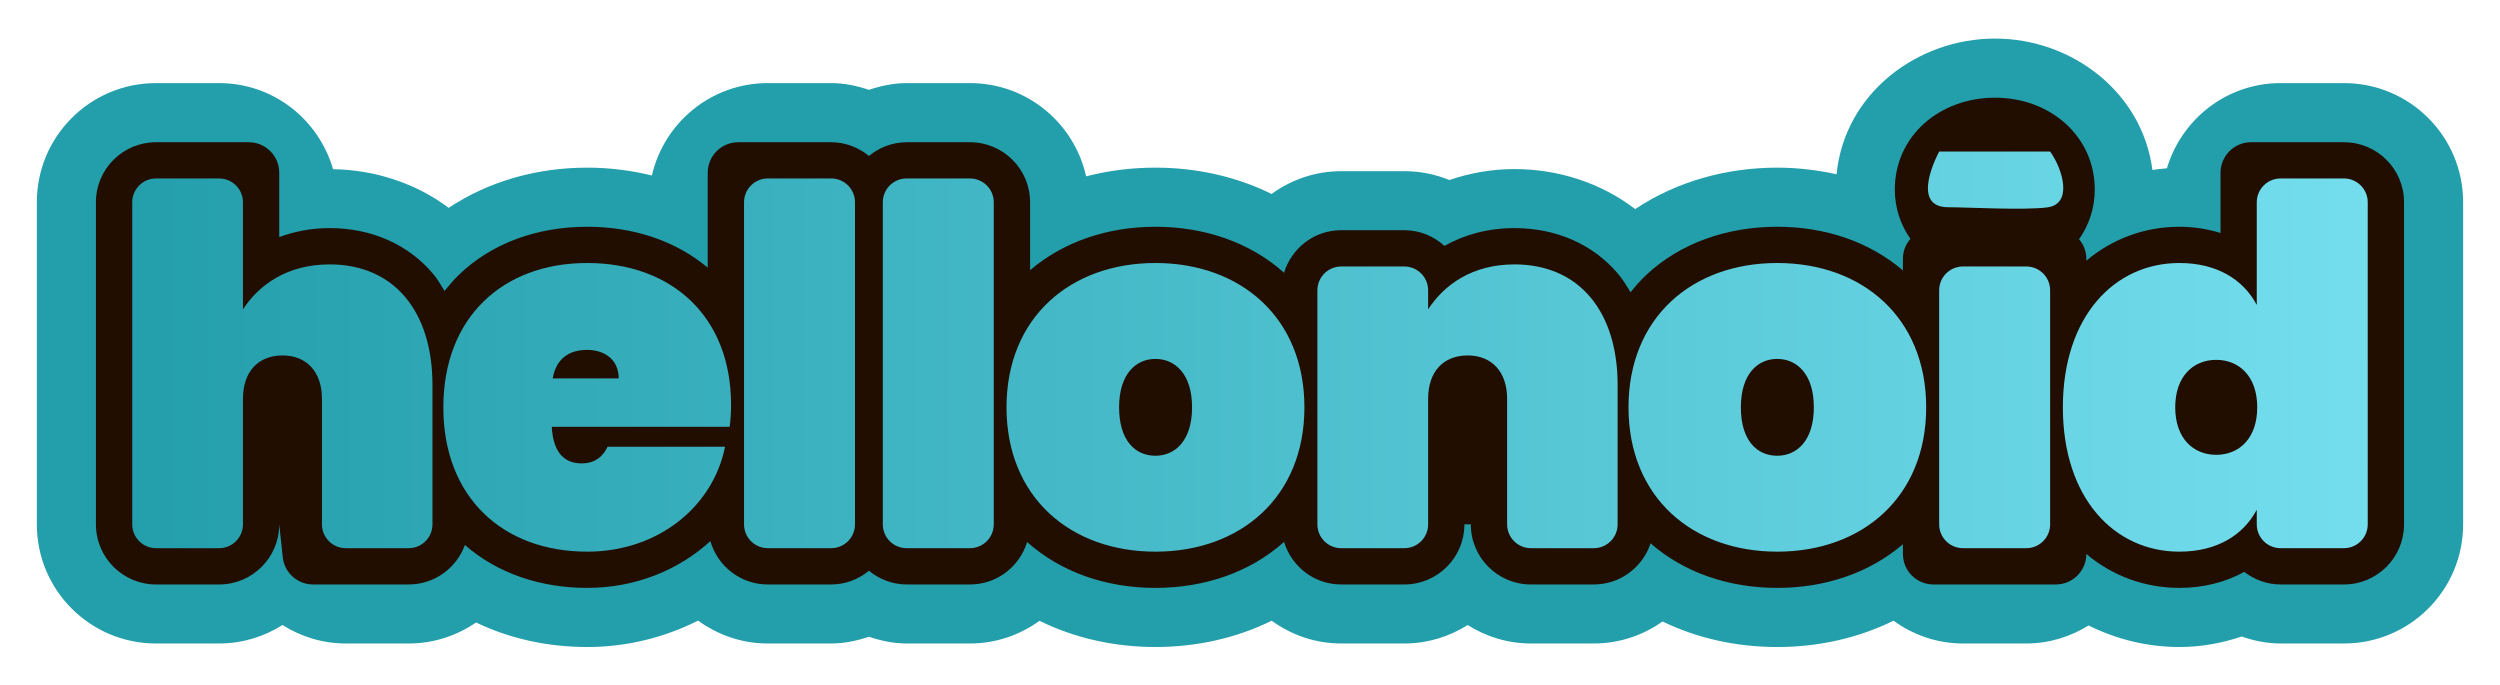
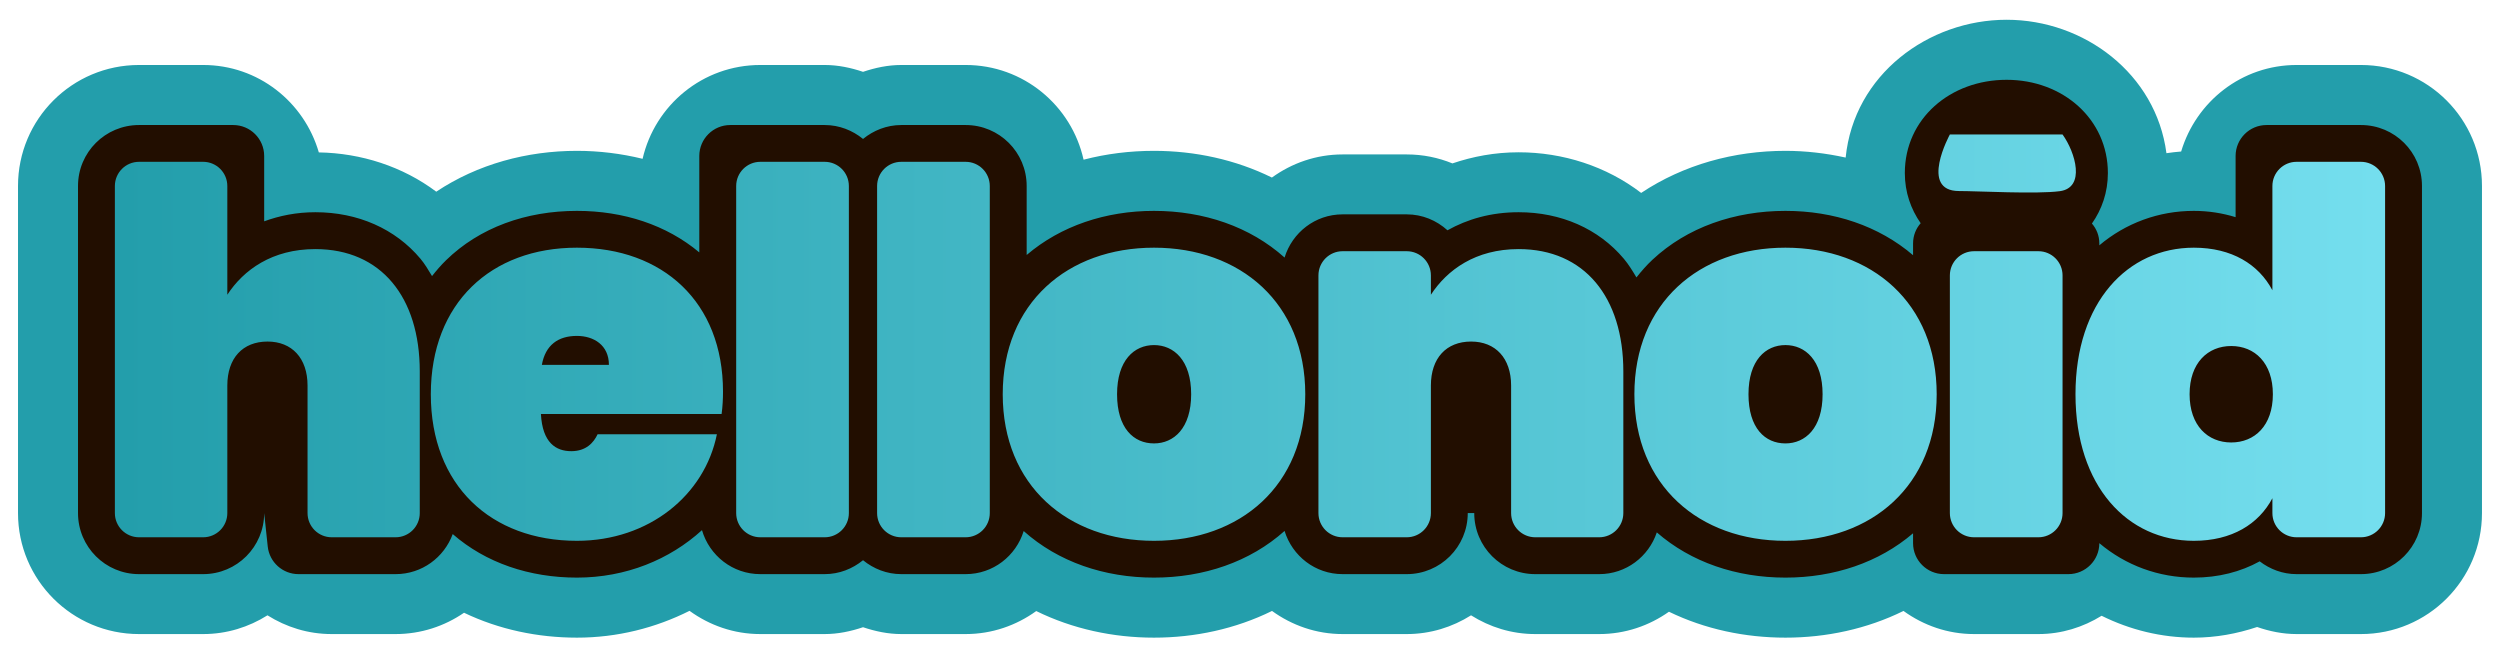
- <svg xmlns="http://www.w3.org/2000/svg" height="179" stroke-miterlimit="10" style="fill-rule:nonzero;clip-rule:evenodd;stroke-linecap:round;stroke-linejoin:round;" version="1.1" viewBox="94 208 654 179" width="654" xml:space="preserve">
+ <svg xmlns="http://www.w3.org/2000/svg" height="169" stroke-miterlimit="10" style="fill-rule:nonzero;clip-rule:evenodd;stroke-linecap:round;stroke-linejoin:round;" version="1.1" viewBox="99 213 644 169" width="644" xml:space="preserve">
  <defs>
    <linearGradient gradientTransform="matrix(584.808 0 0 584.808 128.591 299.979)" gradientUnits="userSpaceOnUse" id="LinearGradient" x1="0" x2="1" y1="0" y2="0">
      <stop offset="0" stop-color="#239eab" />
      <stop offset="1" stop-color="#74deee" />
    </linearGradient>
  </defs>
  <g id="Layer-1">
    <g opacity="1">
      <path d="M615.903 218.091C595.782 218.091 576.584 232.196 574.441 253.59C569.366 252.475 564.167 251.856 558.932 251.856C545.762 251.856 532.739 255.391 521.764 262.696C512.809 255.83 501.6 252.231 490.19 252.231C484.025 252.231 478.363 253.325 473.144 255.093C469.504 253.605 465.548 252.781 461.373 252.781C461.373 252.781 444.857 252.781 444.857 252.781C438.035 252.781 431.774 255.027 426.644 258.736C417.258 254.114 406.806 251.856 396.263 251.856C390.131 251.856 384.016 252.602 378.13 254.139C375.028 240.184 362.628 229.741 347.749 229.741C347.749 229.741 331.18 229.741 331.18 229.741C327.708 229.741 324.435 230.459 321.318 231.504C318.195 230.456 314.905 229.741 311.429 229.741C311.429 229.741 294.86 229.741 294.86 229.741C280.044 229.741 267.715 240.079 264.532 253.908C259.026 252.559 253.332 251.856 247.618 251.856C234.773 251.856 222.058 255.267 211.378 262.378C202.742 255.897 192.049 252.441 181.13 252.26C177.361 239.275 165.522 229.741 151.332 229.741C151.332 229.741 134.816 229.741 134.816 229.741C117.581 229.741 103.639 243.692 103.639 260.904C103.639 260.904 103.639 345.171 103.639 345.171C103.639 362.406 117.604 376.334 134.816 376.334C134.816 376.334 151.332 376.334 151.332 376.334C157.437 376.334 163.096 374.534 167.901 371.506C172.706 374.532 178.346 376.334 184.443 376.334C184.443 376.334 200.907 376.334 200.907 376.334C207.46 376.334 213.52 374.288 218.536 370.841C227.535 375.165 237.536 377.259 247.618 377.259C258.011 377.259 267.882 374.74 276.621 370.35C281.761 374.078 288.024 376.334 294.86 376.334L311.429 376.334C314.91 376.334 318.193 375.62 321.318 374.571C324.434 375.614 327.713 376.334 331.18 376.334C331.18 376.334 347.749 376.334 347.749 376.334C354.557 376.334 360.811 374.103 365.935 370.408C375.308 375.012 385.741 377.259 396.263 377.259C406.81 377.259 417.277 375.008 426.671 370.379C431.802 374.086 438.043 376.334 444.857 376.334C444.857 376.334 461.373 376.334 461.373 376.334C467.478 376.334 473.137 374.535 477.942 371.506C482.748 374.532 488.388 376.334 494.485 376.334C494.485 376.334 510.948 376.334 510.948 376.334C517.657 376.334 523.839 374.179 528.922 370.581C538.211 375.085 548.53 377.259 558.932 377.259C569.479 377.259 579.946 375.008 589.34 370.379C594.471 374.086 600.712 376.334 607.526 376.334L624.095 376.334C630.094 376.334 635.625 374.552 640.373 371.622C647.69 375.256 655.798 377.259 664.126 377.259C669.742 377.259 675.241 376.255 680.43 374.513C683.635 375.625 687.028 376.334 690.61 376.334C690.61 376.334 707.179 376.334 707.179 376.334C724.414 376.334 738.356 362.383 738.356 345.171C738.356 345.171 738.356 260.904 738.356 260.904C738.356 243.669 724.391 229.741 707.179 229.741C707.179 229.741 690.61 229.741 690.61 229.741C676.489 229.741 664.708 239.175 660.865 252.029C659.59 252.108 658.335 252.295 657.074 252.463C654.391 231.972 635.85 218.091 615.903 218.091Z" fill="#239eab" fill-rule="nonzero" opacity="1" stroke="none" />
      <path d="M615.903 233.557C601.385 233.557 589.684 243.575 589.684 257.579C589.684 262.499 591.231 266.863 593.767 270.501C592.562 271.852 591.805 273.671 591.805 275.705L591.805 278.74C582.983 271.185 571.388 267.322 558.932 267.321C545.819 267.321 533.613 271.548 524.654 279.925C523.157 281.326 521.822 282.864 520.545 284.464C519.56 282.805 518.554 281.145 517.31 279.665C510.786 271.905 501.094 267.668 490.19 267.668C483.064 267.668 476.946 269.472 471.871 272.323C469.082 269.798 465.431 268.218 461.373 268.218L444.857 268.218C437.777 268.218 431.877 272.918 429.905 279.347C420.998 271.371 409.064 267.322 396.263 267.321C383.844 267.321 372.284 271.169 363.47 278.682C363.47 272.763 363.47 260.904 363.47 260.904C363.47 252.216 356.428 245.207 347.749 245.207C347.749 245.207 331.18 245.207 331.18 245.207C327.418 245.207 324.022 246.595 321.318 248.791C318.61 246.588 315.195 245.207 311.429 245.207L287.118 245.207C282.711 245.207 279.139 248.779 279.139 253.185L279.139 278.017C270.673 270.932 259.624 267.322 247.618 267.321C234.551 267.321 222.546 271.589 213.87 280.07C212.579 281.332 211.404 282.701 210.291 284.117C209.365 282.591 208.471 281.037 207.322 279.665C200.813 271.897 191.134 267.668 180.228 267.668C175.356 267.668 170.987 268.572 167.053 270.01L167.053 253.185C167.053 248.779 163.48 245.207 159.074 245.207L134.816 245.207C126.128 245.207 119.095 252.225 119.095 260.904C119.095 260.904 119.095 345.171 119.095 345.171C119.095 353.859 126.136 360.897 134.816 360.897C134.816 360.897 151.332 360.897 151.332 360.897C160.02 360.897 167.052 353.85 167.053 345.171L167.965 353.761C168.396 357.819 171.818 360.897 175.899 360.897L200.907 360.897C207.69 360.897 213.414 356.591 215.62 350.577C224.127 358.002 235.387 361.793 247.618 361.793C260.246 361.793 271.522 357.137 279.829 349.565C281.736 356.104 287.711 360.897 294.86 360.897C294.86 360.897 311.429 360.897 311.429 360.897C315.198 360.897 318.611 359.523 321.318 357.312C324.024 359.518 327.418 360.897 331.18 360.897C331.18 360.897 347.749 360.897 347.749 360.897C354.819 360.897 360.721 356.212 362.701 349.796C371.601 357.746 383.484 361.793 396.263 361.793C409.061 361.793 420.997 357.744 429.905 349.767C431.879 356.199 437.785 360.897 444.857 360.897C444.857 360.897 461.373 360.897 461.373 360.897C470.061 360.897 477.094 353.85 477.094 345.171L478.764 345.171C478.764 353.859 485.806 360.897 494.485 360.897C494.485 360.897 510.948 360.897 510.948 360.897C517.891 360.897 523.709 356.38 525.794 350.143C534.637 357.855 546.349 361.793 558.932 361.793C571.386 361.793 582.982 357.931 591.805 350.374L591.805 352.919C591.805 357.325 595.377 360.897 599.784 360.897L631.811 360.897C636.217 360.897 639.79 357.325 639.789 352.918L639.789 352.918C646.566 358.638 655.07 361.793 664.126 361.793C670.431 361.793 676.216 360.308 681.093 357.601C683.74 359.629 687.018 360.897 690.61 360.897C690.61 360.897 707.179 360.897 707.179 360.897C715.867 360.897 722.9 353.85 722.9 345.171C722.9 345.171 722.9 260.904 722.9 260.904C722.9 252.216 715.858 245.207 707.179 245.207L682.868 245.207C678.462 245.207 674.889 248.779 674.889 253.185L674.889 268.94C671.544 267.915 667.946 267.322 664.126 267.321C655.081 267.321 646.572 270.474 639.789 276.196L639.789 275.705C639.789 273.71 639.046 271.931 637.881 270.588C640.436 266.941 641.99 262.549 641.99 257.579C641.99 243.706 630.425 233.557 615.903 233.557Z" fill="#220e00" fill-rule="nonzero" opacity="1" stroke="none" />
      <path d="M601.285 247.644C601.285 247.644 593.308 262.211 603.633 262.211C608.458 262.211 623.585 263.047 629.6 262.248C636.295 261.36 633.646 252.277 630.313 247.644M134.82 254.683C131.38 254.683 128.591 257.473 128.591 260.913L128.591 345.174C128.591 348.615 131.38 351.404 134.82 351.404L151.329 351.404C154.769 351.404 157.558 348.615 157.558 345.174L157.558 312.316C157.558 305.258 161.517 300.983 167.921 300.983C174.195 300.983 178.223 305.258 178.224 312.316L178.224 345.174C178.224 348.615 181.013 351.404 184.453 351.404L200.901 351.404C204.342 351.404 207.131 348.615 207.131 345.174L207.131 308.68C207.131 289.599 197.213 277.167 180.223 277.167C169.115 277.167 161.741 282.519 157.558 288.923L157.558 260.913C157.558 257.473 154.769 254.683 151.329 254.683L134.82 254.683ZM294.87 254.683C291.429 254.683 288.64 257.473 288.64 260.913L288.64 345.174C288.64 348.615 291.429 351.404 294.87 351.404L311.439 351.404C314.879 351.404 317.668 348.615 317.668 345.174L317.668 260.913C317.668 257.473 314.879 254.683 311.439 254.683L294.87 254.683ZM331.17 254.683C327.73 254.683 324.941 257.473 324.941 260.913L324.941 345.174C324.941 348.615 327.73 351.404 331.17 351.404L347.739 351.404C351.18 351.404 353.969 348.615 353.969 345.174L353.969 260.913C353.969 257.473 351.18 254.683 347.739 254.683L331.17 254.683ZM690.6 254.683C687.159 254.683 684.37 257.473 684.37 260.913L684.37 287.772C680.841 281.107 673.931 276.803 664.129 276.803C647.139 276.803 633.647 290.772 633.646 314.558C633.646 338.344 647.139 352.313 664.129 352.313C673.931 352.313 680.841 348.009 684.37 341.344L684.37 345.174C684.37 348.615 687.159 351.404 690.6 351.404L707.169 351.404C710.609 351.404 713.399 348.615 713.399 345.174L713.398 260.913C713.398 257.473 710.609 254.683 707.169 254.683L690.6 254.683ZM247.613 276.803C225.526 276.803 209.979 291.033 209.979 314.558C209.979 338.083 225.526 352.313 247.613 352.313C266.171 352.313 280.534 340.543 283.671 324.86L252.946 324.86C251.9 327.082 249.948 329.224 246.158 329.224C242.237 329.224 238.733 327.098 238.341 319.649L284.883 319.649C285.144 317.819 285.246 315.721 285.246 313.891C285.246 290.759 269.7 276.803 247.613 276.803ZM396.269 276.803C374.051 276.803 357.302 291.033 357.302 314.558C357.302 338.083 374.051 352.313 396.269 352.313C418.487 352.313 435.236 338.083 435.236 314.558C435.236 291.033 418.487 276.803 396.269 276.803ZM558.924 276.803C536.707 276.803 520.018 291.033 520.018 314.558C520.018 338.083 536.707 352.313 558.924 352.313C581.142 352.313 597.891 338.083 597.891 314.558C597.891 291.033 581.142 276.803 558.924 276.803ZM490.202 277.167C479.093 277.167 471.78 282.519 467.597 288.923L467.597 283.942C467.597 280.501 464.808 277.712 461.368 277.712L444.859 277.712C441.419 277.712 438.63 280.501 438.63 283.942L438.63 345.174C438.63 348.615 441.419 351.404 444.859 351.404L461.368 351.404C464.808 351.404 467.597 348.615 467.597 345.174L467.597 312.316C467.597 305.258 471.556 300.983 477.96 300.983C484.234 300.983 488.263 305.258 488.263 312.316L488.263 345.174C488.263 348.615 491.052 351.404 494.492 351.404L510.94 351.404C514.381 351.404 517.17 348.615 517.17 345.174L517.17 308.68C517.17 289.599 507.192 277.167 490.202 277.167ZM607.515 277.712C604.074 277.712 601.285 280.501 601.285 283.942L601.285 345.174C601.285 348.615 604.074 351.404 607.515 351.404L624.084 351.404C627.524 351.404 630.313 348.615 630.313 345.174L630.313 283.942C630.313 280.501 627.524 277.712 624.084 277.712L607.515 277.712ZM247.613 299.529C251.926 299.529 255.855 301.886 255.855 306.983L238.583 306.983C239.498 301.886 242.777 299.529 247.613 299.529ZM396.269 301.892C401.366 301.892 405.844 305.802 405.844 314.558C405.844 323.314 401.366 327.224 396.269 327.224C391.041 327.224 386.755 323.314 386.755 314.558C386.755 305.802 391.172 301.892 396.269 301.892ZM558.924 301.892C564.021 301.892 568.499 305.802 568.499 314.558C568.499 323.314 564.021 327.224 558.924 327.224C553.697 327.224 549.41 323.314 549.41 314.558C549.41 305.802 553.827 301.892 558.924 301.892ZM673.765 302.135C679.777 302.135 684.491 306.455 684.491 314.558C684.491 322.661 679.777 326.981 673.765 326.981C667.753 326.981 663.038 322.661 663.038 314.558C663.038 306.455 667.753 302.135 673.765 302.135Z" fill="url(#LinearGradient)" fill-rule="nonzero" opacity="1" stroke="none" />
    </g>
  </g>
</svg>
